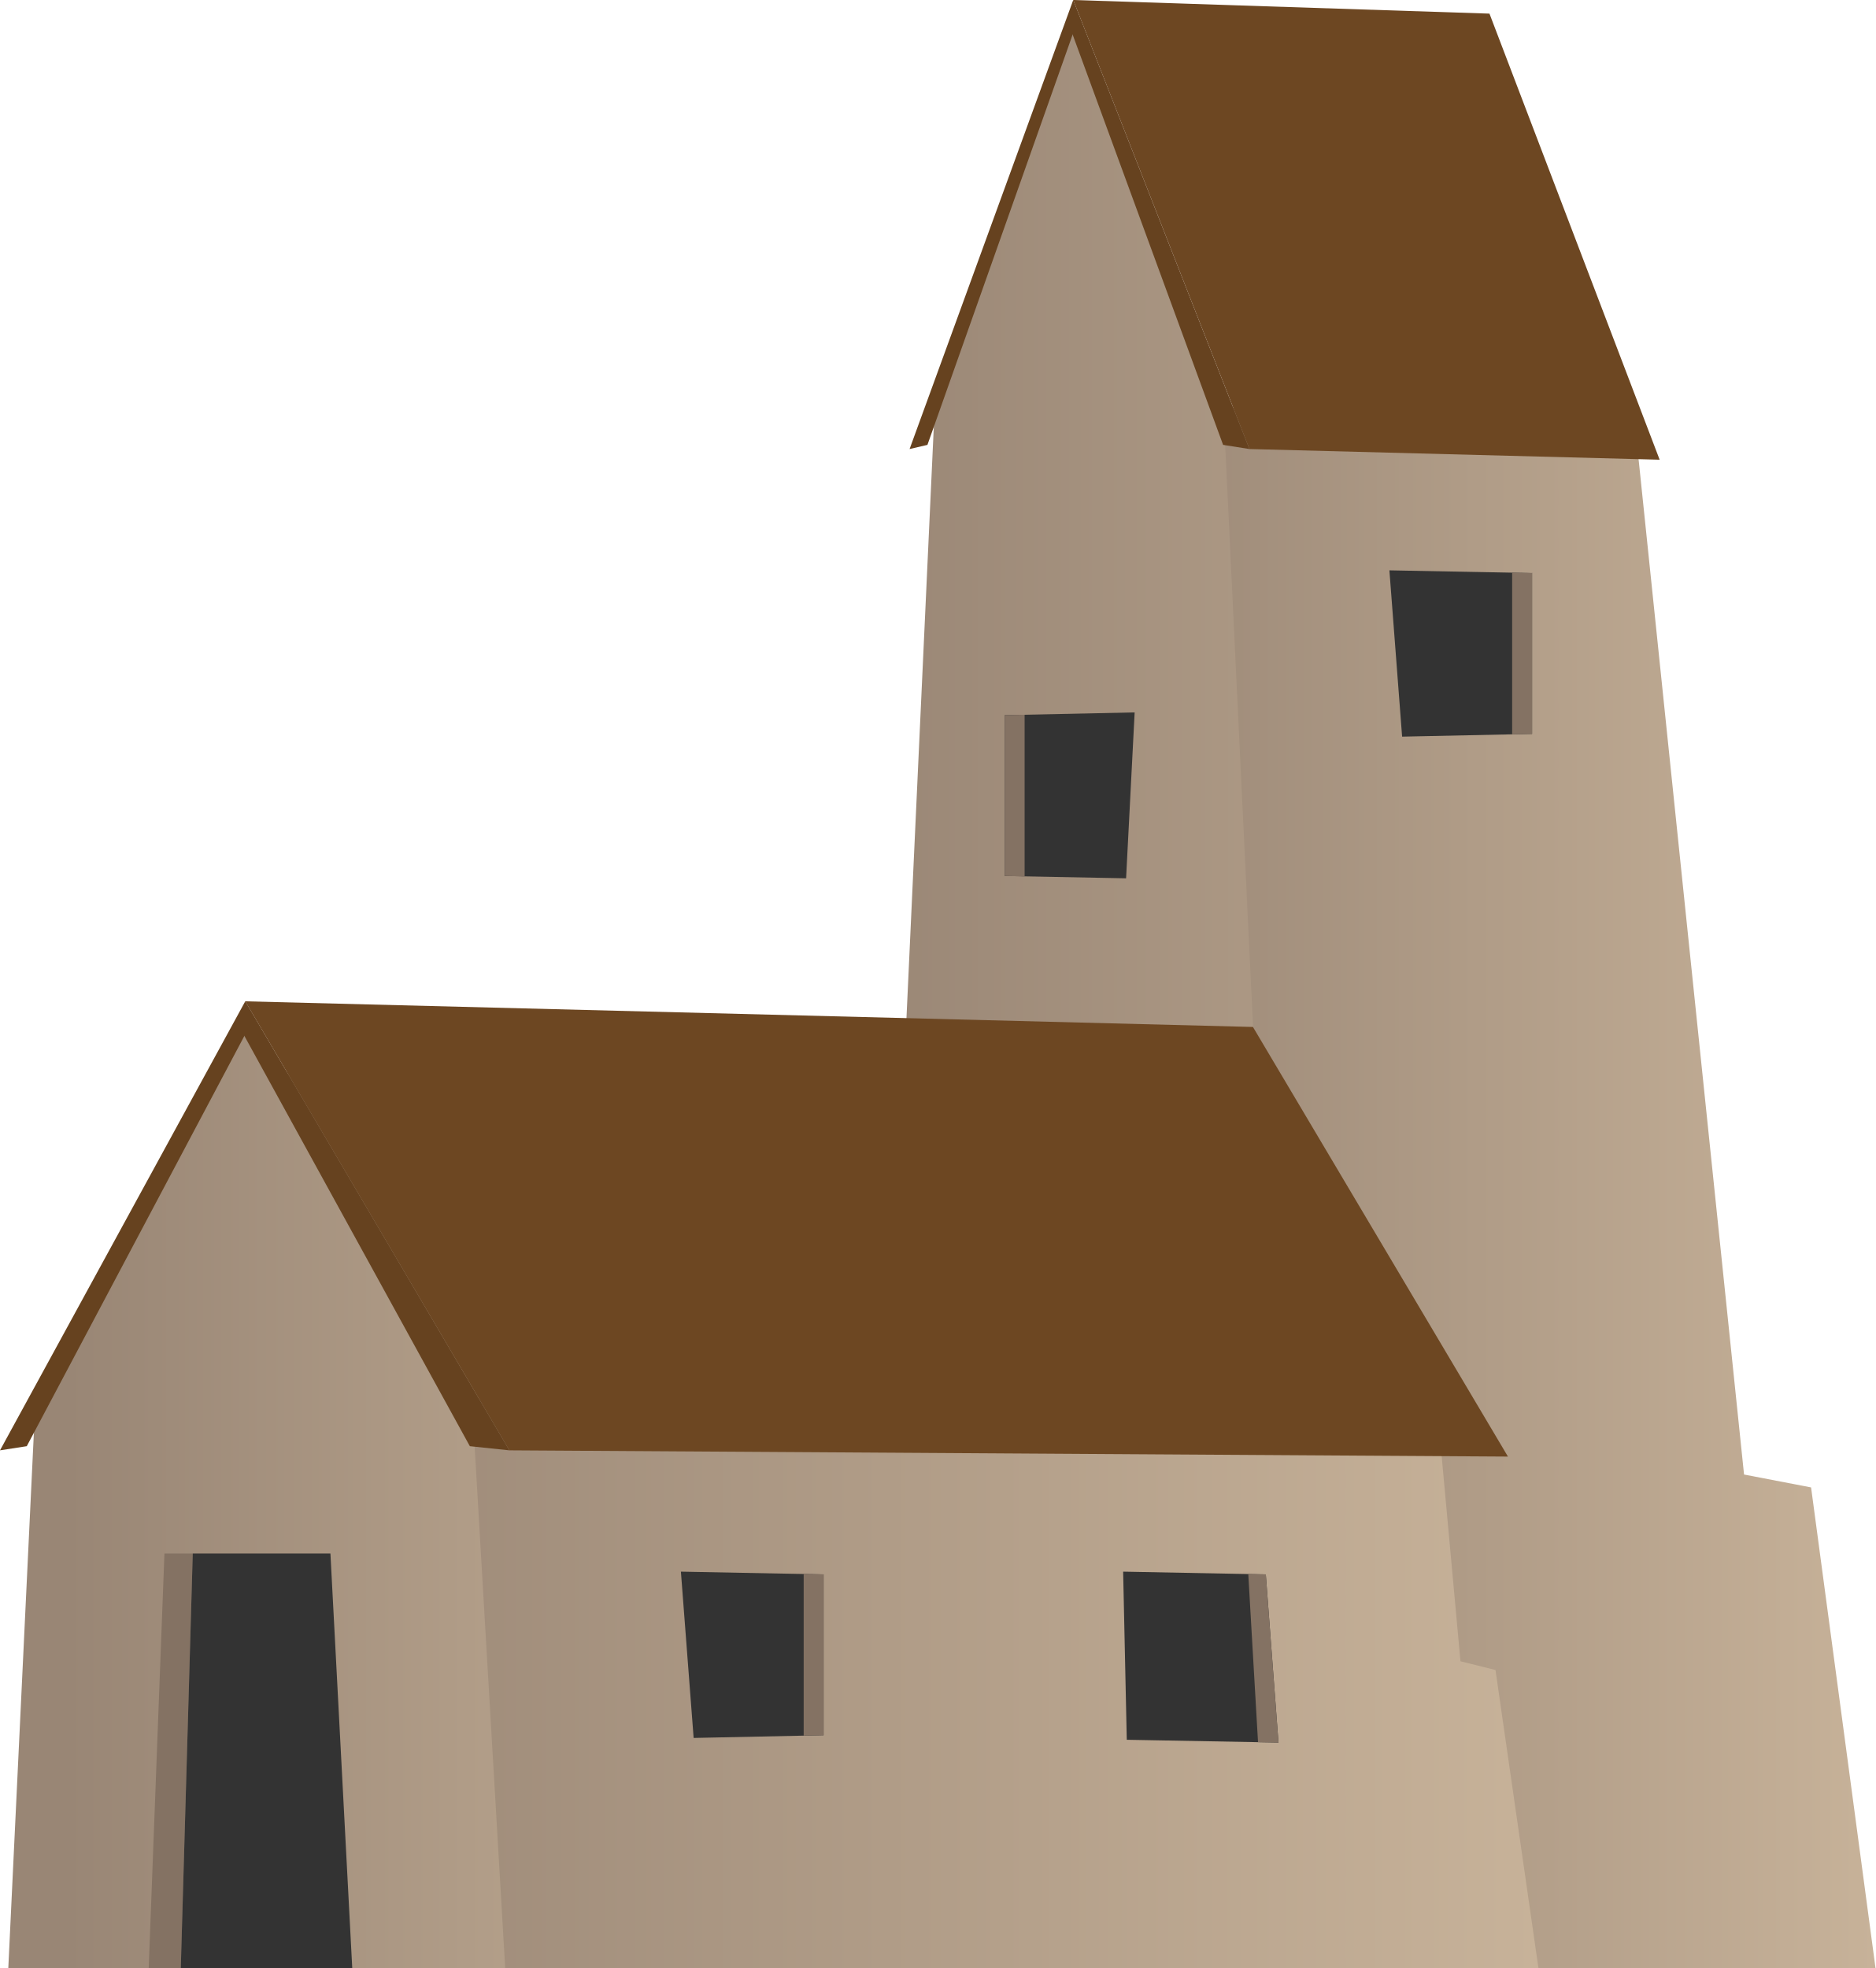
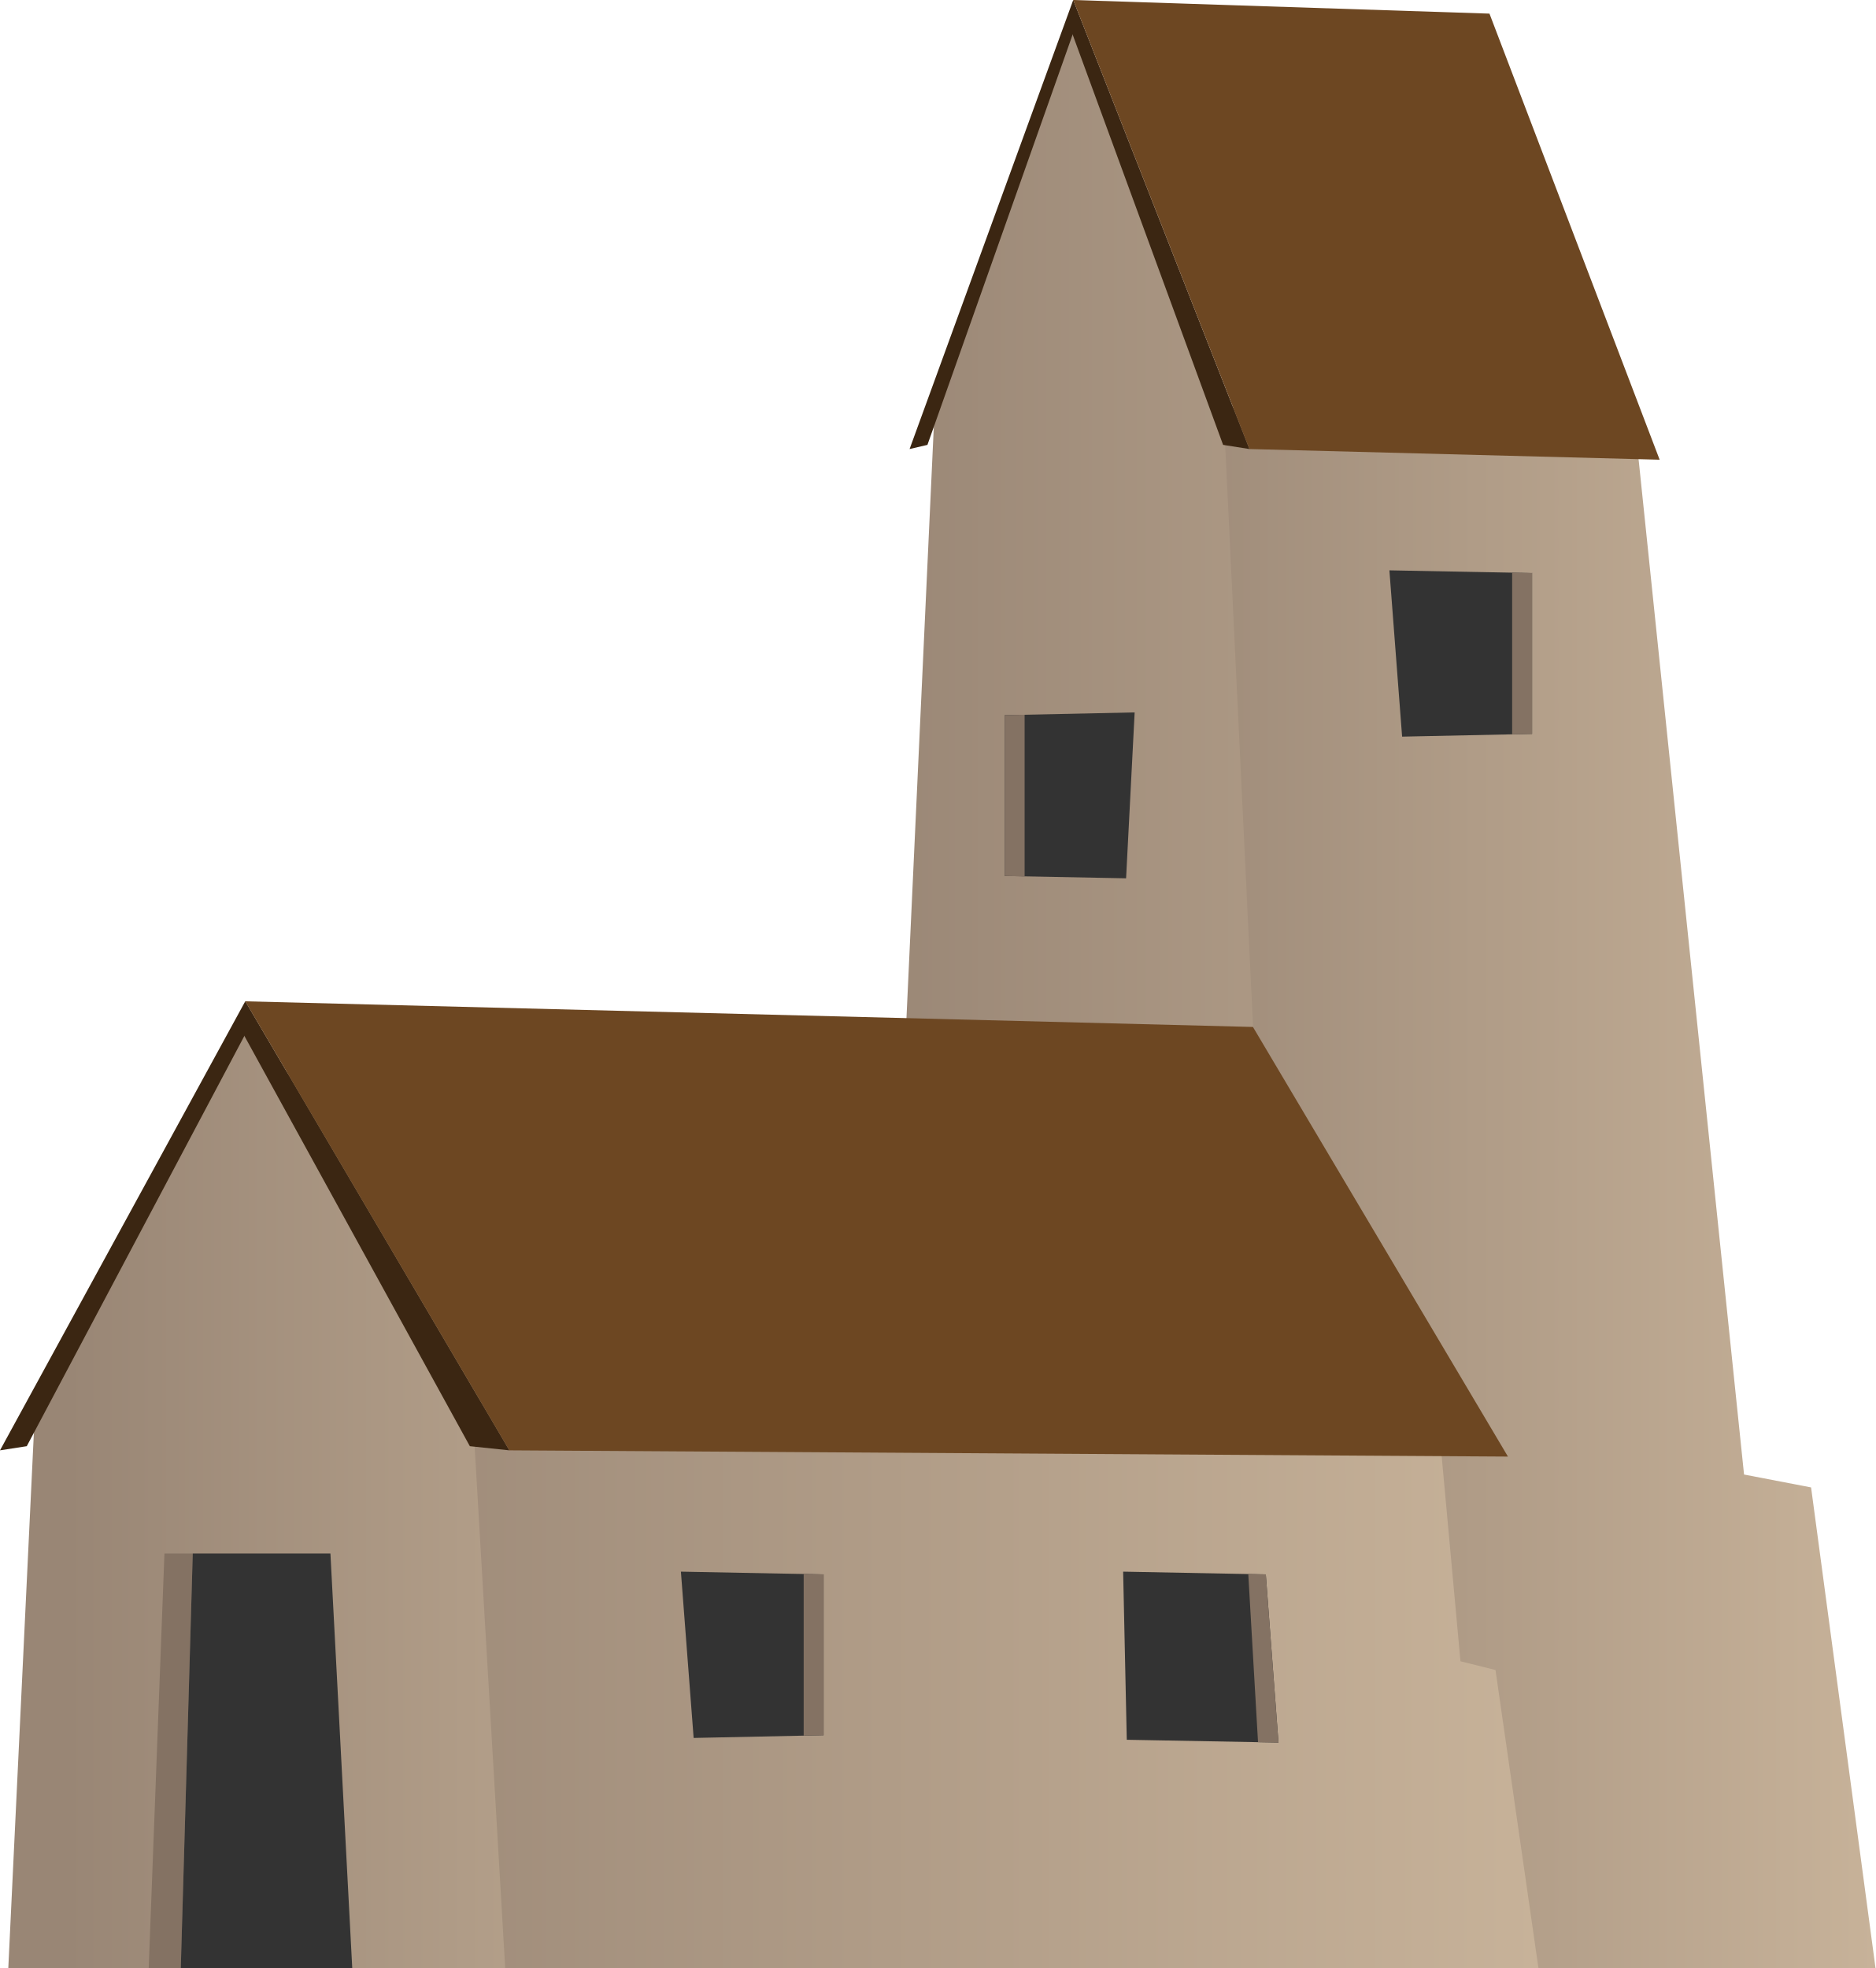
<svg xmlns="http://www.w3.org/2000/svg" xmlns:xlink="http://www.w3.org/1999/xlink" width="655.01" height="687.35" viewBox="0 0 655.01 687.35">
  <defs>
    <style>
      .cls-1 {
        fill: url(#linear-gradient);
      }

      .cls-2 {
        fill: url(#linear-gradient-2);
      }

      .cls-3 {
        fill: url(#linear-gradient-3);
      }

      .cls-4 {
        fill: url(#linear-gradient-4);
      }

      .cls-5 {
-         fill: #66421f;
+         fill: #3b2612;
      }

      .cls-6 {
        fill: #6d4722;
      }

      .cls-7 {
        fill: #333;
      }

      .cls-8 {
        fill: #847263;
      }
    </style>
    <linearGradient id="linear-gradient" x1="297.64" y1="346.65" x2="647.82" y2="346.65" gradientUnits="userSpaceOnUse">
      <stop offset="0" stop-color="#998675" />
      <stop offset="1" stop-color="#c7b299" />
    </linearGradient>
    <linearGradient id="linear-gradient-2" x1="376.5" y1="414.84" x2="655.01" y2="414.84" xlink:href="#linear-gradient" />
    <linearGradient id="linear-gradient-3" x1="23.23" y1="521.44" x2="302.56" y2="521.44" xlink:href="#linear-gradient" />
    <linearGradient id="linear-gradient-4" x1="81.79" y1="588.24" x2="537.29" y2="588.24" xlink:href="#linear-gradient" />
  </defs>
  <g id="Layer_2" data-name="Layer 2">
    <g id="_0" data-name="0">
      <g>
        <polygon class="cls-1" points="427.26 142.33 374.15 5.95 326.44 142.33 301.24 687.35 577.59 687.35 427.26 142.33" />
        <polygon class="cls-2" points="453.37 687.35 427.26 142.33 570.39 142.33 609.1 515 632.51 519.5 655.01 687.35 453.37 687.35" />
        <g>
          <polygon class="cls-3" points="181.99 687.35 188.05 489.13 85.65 355.53 12.37 489.13 2.9 687.35 181.99 687.35" />
          <polygon class="cls-4" points="522.29 583.27 510.06 580.22 501.71 489.13 164.82 489.13 176.44 687.35 492.28 687.35 519.87 687.35 537.29 687.35 522.29 583.27" />
          <g>
            <polygon class="cls-5" points="164.09 505.1 177.89 506.55 85.68 349.72 83.5 358.44 164.09 505.1" />
            <polygon class="cls-5" points="9.35 505.1 0 506.55 85.65 349.72 87.13 358.44 9.35 505.1" />
            <polygon class="cls-6" points="85.65 349.72 437.58 358.68 526.64 508.73 177.89 506.55 85.65 349.72" />
          </g>
          <polygon class="cls-7" points="237.8 548.92 242.25 607 287.63 606.05 287.63 549.88 237.8 548.92" />
          <polygon class="cls-7" points="392.25 548.92 393.52 607.64 446.51 608.61 442.08 549.88 392.25 548.92" />
          <polygon class="cls-8" points="280.68 549.74 280.68 606.19 287.63 606.05 287.63 549.88 280.68 549.74" />
          <polygon class="cls-8" points="442.08 549.88 446.51 608.61 439.36 608.48 435.95 549.74 442.08 549.88" />
          <polygon class="cls-8" points="57.43 542.58 51.93 687.35 63.14 687.35 67.32 542.58 57.43 542.58" />
          <polygon class="cls-7" points="115.4 542.58 67.32 542.58 63.14 687.35 123.02 687.35 115.4 542.58" />
        </g>
        <g>
          <polygon class="cls-5" points="427.16 155.38 436.36 156.83 374.83 0 373.38 8.71 427.16 155.38" />
          <polygon class="cls-5" points="323.9 155.38 317.67 156.83 374.82 0 375.8 8.71 323.9 155.38" />
          <polygon class="cls-6" points="374.82 0 520.19 4.76 579.62 160.56 436.36 156.83 374.82 0" />
        </g>
        <g>
          <polygon class="cls-7" points="485.24 199.2 489.68 257.28 535.07 256.33 535.07 200.15 485.24 199.2" />
          <polygon class="cls-8" points="528.11 200.02 528.11 256.47 535.07 256.33 535.07 200.15 528.11 200.02" />
        </g>
        <g>
          <polygon class="cls-7" points="393.28 306.76 396.27 248.82 350.89 249.78 350.89 305.95 393.28 306.76" />
          <polygon class="cls-8" points="357.84 306.08 357.84 249.63 350.89 249.78 350.89 305.95 357.84 306.08" />
        </g>
      </g>
    </g>
  </g>
</svg>
